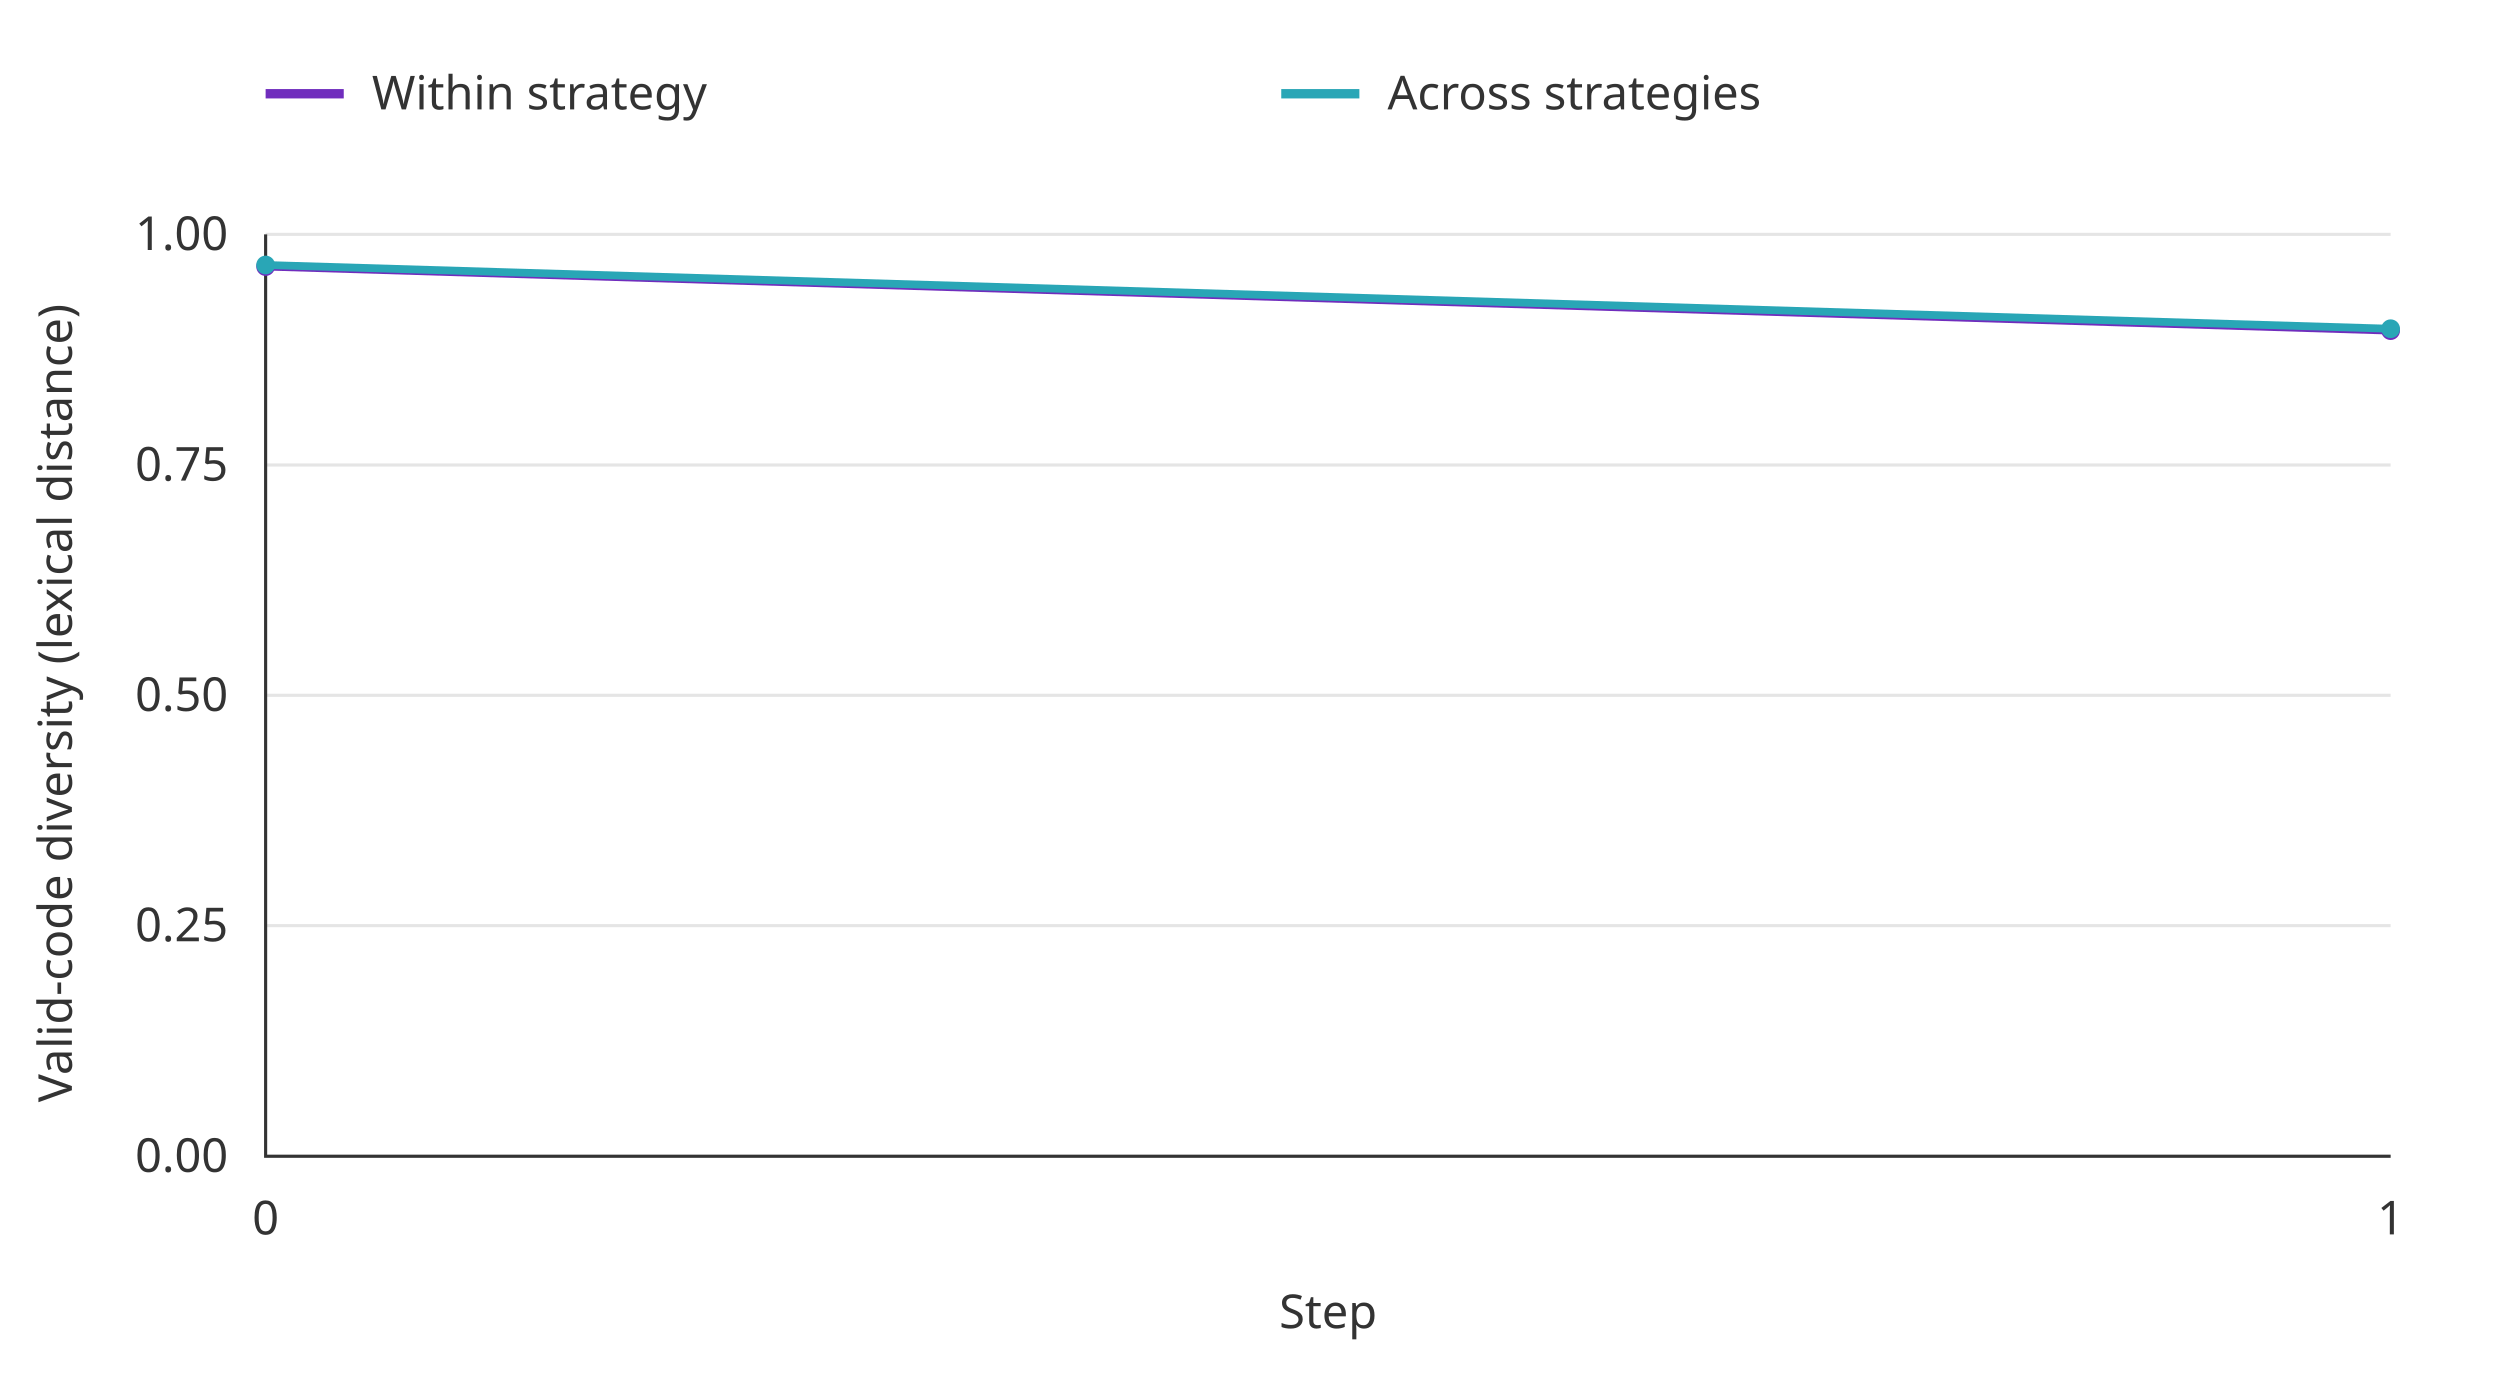
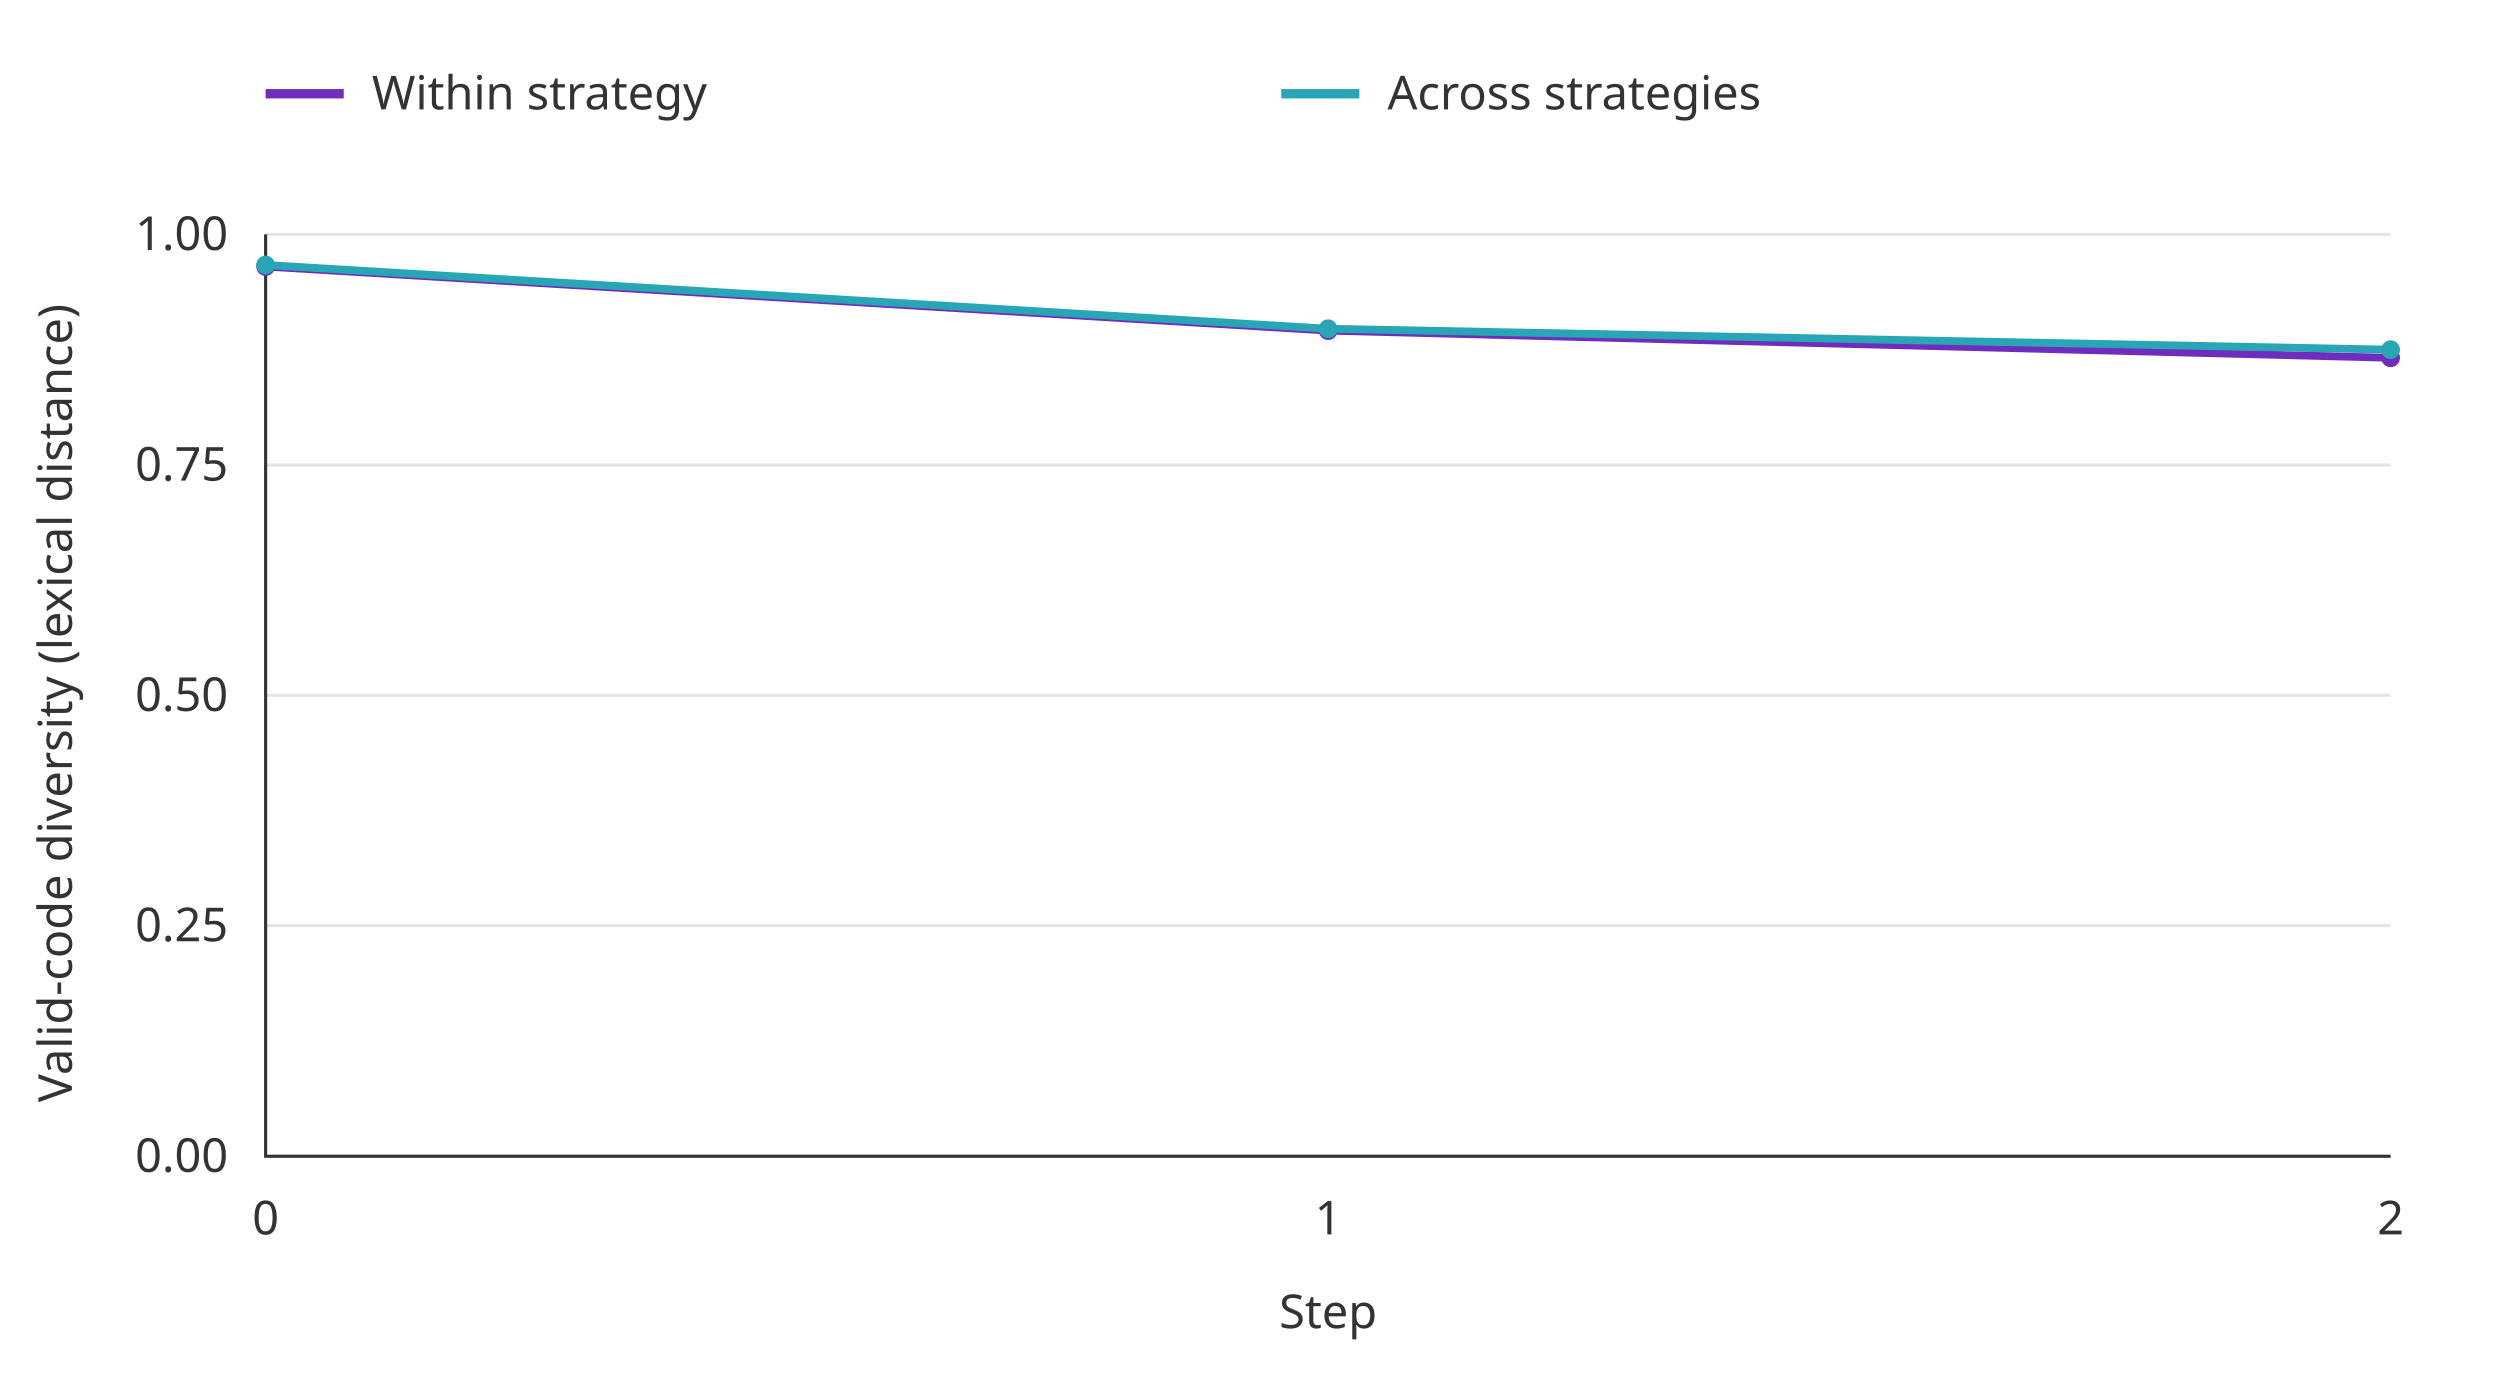
<svg xmlns="http://www.w3.org/2000/svg" width="800" height="440" viewBox="0 0 800 440">
  <rect width="100%" height="100%" fill="white" />
  <g font-family="sans-serif" font-size="15" fill="#333">
    <path d="M85,370.0 H765" stroke="#e5e5e5" />
    <text x="73" y="375.0" text-anchor="end">0.00</text>
    <path d="M85,296.2 H765" stroke="#e5e5e5" />
    <text x="73" y="301.2" text-anchor="end">0.25</text>
    <path d="M85,222.5 H765" stroke="#e5e5e5" />
    <text x="73" y="227.5" text-anchor="end">0.50</text>
    <path d="M85,148.8 H765" stroke="#e5e5e5" />
    <text x="73" y="153.8" text-anchor="end">0.75</text>
    <path d="M85,75.0 H765" stroke="#e5e5e5" />
    <text x="73" y="80.0" text-anchor="end">1.00</text>
    <text x="85.0" y="395" text-anchor="middle">0</text>
-     <text x="765.0" y="395" text-anchor="middle">1</text>
+     <text x="425.0" y="395" text-anchor="middle">1</text>
+     <text x="765.0" y="395" text-anchor="middle">2</text>
    <path d="M85,75 V370 H765" fill="none" stroke="#333" />
    <text x="425" y="425" text-anchor="middle">Step</text>
    <text transform="translate(23,225) rotate(-90)" text-anchor="middle">Valid-code diversity (lexical distance)</text>
    <path d="M85,30 h25" stroke="#702dbd" stroke-width="3" />
    <text x="119" y="35">Within strategy</text>
    <circle cx="85.0" cy="85.3" r="3" fill="#702dbd" />
-     <circle cx="765.0" cy="105.8" r="3" fill="#702dbd" />
-     <polyline points="85.0,85.3 765.0,105.8" fill="none" stroke="#702dbd" stroke-width="2.5" />
+     <circle cx="425.0" cy="105.8" r="3" fill="#702dbd" />
+     <circle cx="765.0" cy="114.5" r="3" fill="#702dbd" />
+     <polyline points="85.0,85.3 425.0,105.8 765.0,114.5" fill="none" stroke="#702dbd" stroke-width="2.5" />
    <path d="M410,30 h25" stroke="#29a6b6" stroke-width="3" />
    <text x="444" y="35">Across strategies</text>
    <circle cx="85.0" cy="84.8" r="3" fill="#29a6b6" />
-     <circle cx="765.0" cy="105.2" r="3" fill="#29a6b6" />
-     <polyline points="85.0,84.8 765.0,105.2" fill="none" stroke="#29a6b6" stroke-width="2.5" />
+     <circle cx="425.0" cy="105.2" r="3" fill="#29a6b6" />
+     <circle cx="765.0" cy="111.9" r="3" fill="#29a6b6" />
+     <polyline points="85.0,84.8 425.0,105.2 765.0,111.9" fill="none" stroke="#29a6b6" stroke-width="2.5" />
  </g>
</svg>
